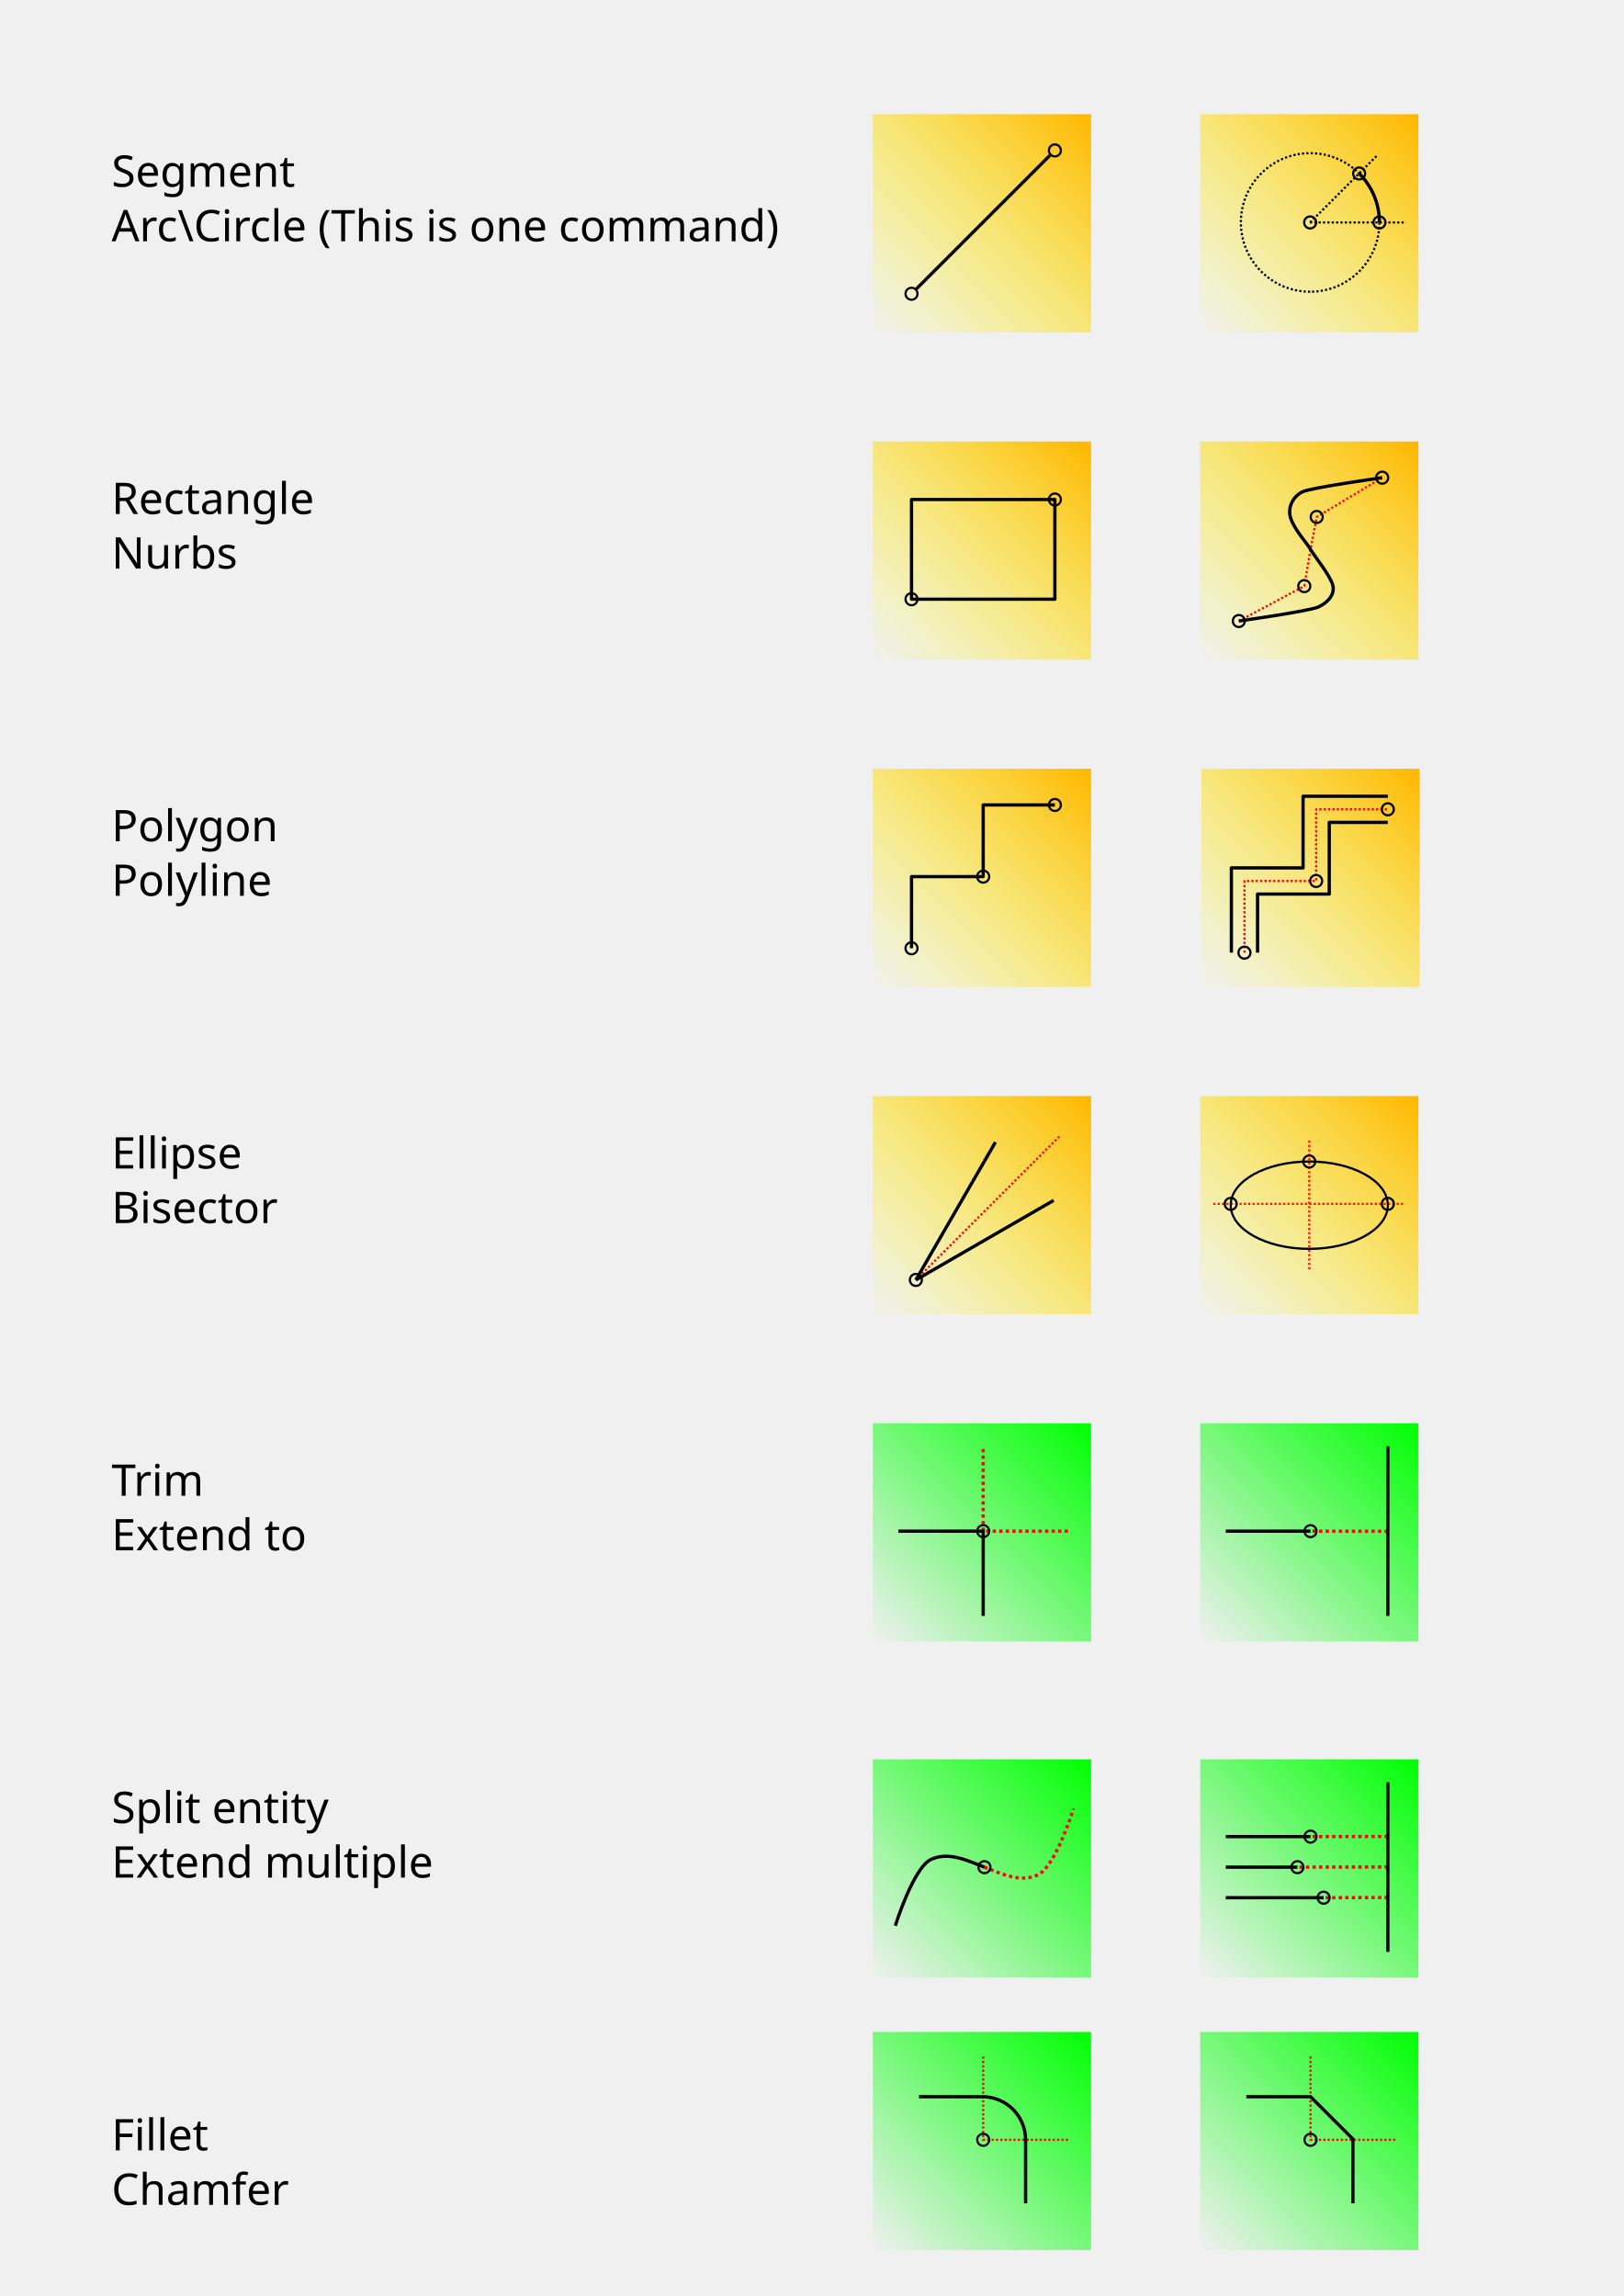
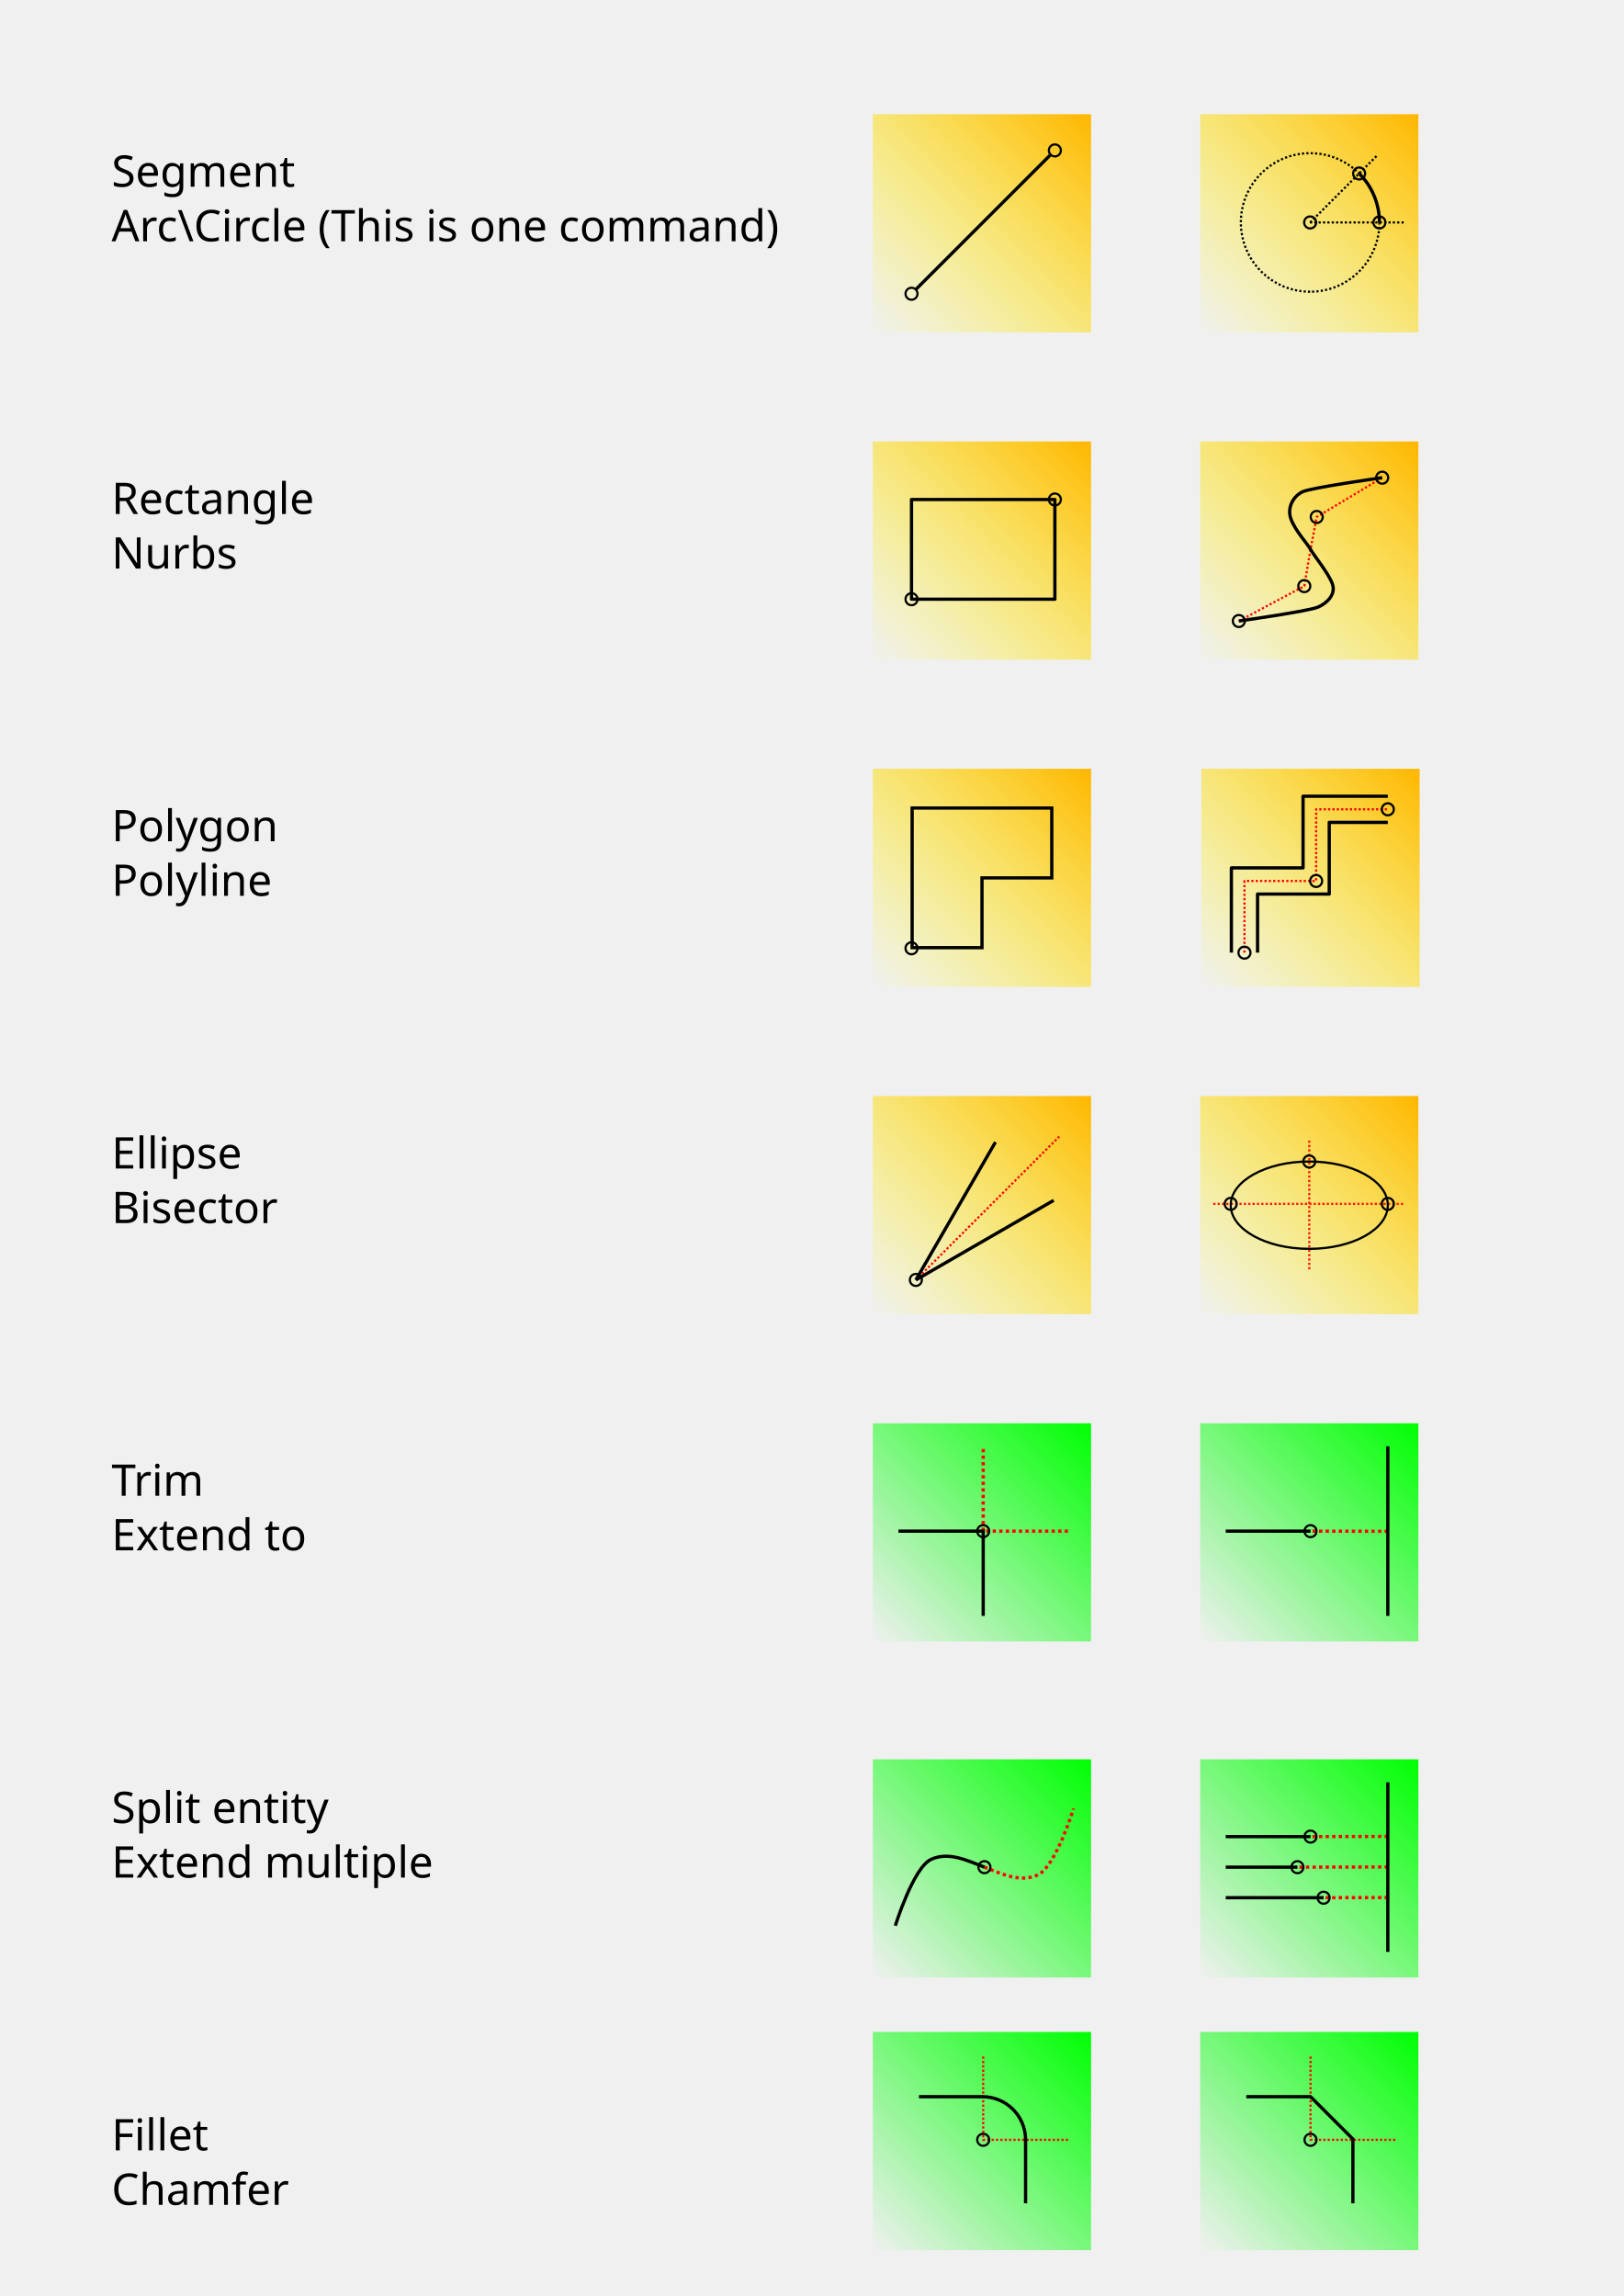
<svg xmlns="http://www.w3.org/2000/svg" xmlns:xlink="http://www.w3.org/1999/xlink" width="744.094" height="1052.362" id="svg23624" version="1.1">
  <defs id="defs23626">
    <linearGradient id="linearGradient3912">
      <stop style="stop-color:#0b71fc;stop-opacity:1;" offset="0" id="stop3914" />
      <stop style="stop-color:#00c1ff;stop-opacity:0.259;" offset="1" id="stop3916" />
    </linearGradient>
    <linearGradient id="linearGradient4109">
      <stop id="stop4111" offset="0" style="stop-color:#00ff03;stop-opacity:1;" />
      <stop id="stop4113" offset="1" style="stop-color:#00ff09;stop-opacity:0;" />
    </linearGradient>
    <linearGradient id="linearGradient3721">
      <stop style="stop-color:#ffb600;stop-opacity:1;" offset="0" id="stop3723" />
      <stop style="stop-color:#fdff00;stop-opacity:0;" offset="1" id="stop3725" />
    </linearGradient>
    <linearGradient xlink:href="#linearGradient3721" id="linearGradient3727" x1="500" y1="52.362" x2="400" y2="152.362" gradientUnits="userSpaceOnUse" />
    <linearGradient xlink:href="#linearGradient3721" id="linearGradient3739" gradientUnits="userSpaceOnUse" x1="500" y1="52.362" x2="400" y2="152.362" gradientTransform="translate(150,0)" />
    <linearGradient xlink:href="#linearGradient3721" id="linearGradient3748" gradientUnits="userSpaceOnUse" gradientTransform="translate(358.4591,0)" x1="500" y1="52.362" x2="400" y2="152.362" />
    <linearGradient xlink:href="#linearGradient3721" id="linearGradient3758" gradientUnits="userSpaceOnUse" x1="500" y1="52.362" x2="400" y2="152.362" gradientTransform="translate(0,150)" />
    <linearGradient xlink:href="#linearGradient3721" id="linearGradient3770" gradientUnits="userSpaceOnUse" gradientTransform="translate(450,150)" x1="500" y1="52.362" x2="400" y2="152.362" />
    <linearGradient xlink:href="#linearGradient3721" id="linearGradient3193" gradientUnits="userSpaceOnUse" gradientTransform="translate(0,300)" x1="500" y1="52.362" x2="400" y2="152.362" />
    <linearGradient xlink:href="#linearGradient3721" id="linearGradient3195" gradientUnits="userSpaceOnUse" gradientTransform="translate(150,150)" x1="500" y1="52.362" x2="400" y2="152.362" />
    <linearGradient xlink:href="#linearGradient3721" id="linearGradient4002" gradientUnits="userSpaceOnUse" gradientTransform="translate(150.5817,300)" x1="500" y1="52.362" x2="400" y2="152.362" />
    <linearGradient xlink:href="#linearGradient3721" id="linearGradient4004" gradientUnits="userSpaceOnUse" gradientTransform="translate(150,450)" x1="500" y1="52.362" x2="400" y2="152.362" />
    <linearGradient xlink:href="#linearGradient4109" id="linearGradient4091" gradientUnits="userSpaceOnUse" gradientTransform="translate(0,600)" x1="500" y1="52.362" x2="400" y2="152.362" />
    <linearGradient xlink:href="#linearGradient4109" id="linearGradient4159" gradientUnits="userSpaceOnUse" gradientTransform="translate(150,600)" x1="500" y1="52.362" x2="400" y2="152.362" />
    <linearGradient xlink:href="#linearGradient4109" id="linearGradient4169" gradientUnits="userSpaceOnUse" gradientTransform="translate(-4.3847656e-6,754.0125)" x1="500" y1="52.362" x2="400" y2="152.362" />
    <linearGradient xlink:href="#linearGradient4109" id="linearGradient4193" gradientUnits="userSpaceOnUse" gradientTransform="translate(3.0117578e-5,450)" x1="500" y1="52.362" x2="400" y2="152.362" />
    <linearGradient xlink:href="#linearGradient4109" id="linearGradient4207" gradientUnits="userSpaceOnUse" gradientTransform="translate(150,754.0125)" x1="500" y1="52.362" x2="400" y2="152.362" />
    <linearGradient xlink:href="#linearGradient4109" id="linearGradient4247" gradientUnits="userSpaceOnUse" gradientTransform="translate(0,878.9742)" x1="500" y1="52.362" x2="400" y2="152.362" />
    <linearGradient xlink:href="#linearGradient3721" id="linearGradient4268" gradientUnits="userSpaceOnUse" gradientTransform="translate(0,350)" x1="500" y1="52.362" x2="400" y2="152.362" />
    <linearGradient xlink:href="#linearGradient3721" id="linearGradient4272" gradientUnits="userSpaceOnUse" gradientTransform="translate(1e-5,450)" x1="500" y1="52.362" x2="400" y2="152.362" />
    <linearGradient xlink:href="#linearGradient4109" id="linearGradient3111" gradientUnits="userSpaceOnUse" gradientTransform="translate(150,878.9742)" x1="500" y1="52.362" x2="400" y2="152.362" />
    <linearGradient xlink:href="#linearGradient3912" id="linearGradient3131" gradientUnits="userSpaceOnUse" gradientTransform="translate(0,1077.987)" x1="500" y1="52.362" x2="400" y2="152.362" />
    <linearGradient xlink:href="#linearGradient4109" id="linearGradient3133" gradientUnits="userSpaceOnUse" gradientTransform="translate(150,1077.987)" x1="500" y1="52.362" x2="400" y2="152.362" />
    <linearGradient xlink:href="#linearGradient3912" id="linearGradient3137" gradientUnits="userSpaceOnUse" gradientTransform="translate(290.6517,1076.136)" x1="500" y1="52.362" x2="400" y2="152.362" />
    <linearGradient xlink:href="#linearGradient3912" id="linearGradient3945" gradientUnits="userSpaceOnUse" gradientTransform="translate(150,1077.987)" x1="500" y1="52.362" x2="400" y2="152.362" />
    <linearGradient xlink:href="#linearGradient3912" id="linearGradient3954" gradientUnits="userSpaceOnUse" gradientTransform="translate(0,1219.383)" x1="500" y1="52.362" x2="400" y2="152.362" />
    <linearGradient xlink:href="#linearGradient3912" id="linearGradient3956" gradientUnits="userSpaceOnUse" gradientTransform="translate(150,1219.383)" x1="500" y1="52.362" x2="400" y2="152.362" />
+     <linearGradient xlink:href="#linearGradient3721" id="linearGradient4148" gradientUnits="userSpaceOnUse" gradientTransform="translate(451.8016,300)" x1="500" y1="52.362" x2="400" y2="152.362" />
  </defs>
  <g id="layer1">
    <rect style="opacity:1;fill:url(#linearGradient3727);fill-opacity:1;stroke:none" id="rect2942" width="100" height="100" x="400" y="52.362" />
    <rect y="52.362" x="550" height="100" width="100" id="rect3731" style="opacity:1;fill:url(#linearGradient3739);fill-opacity:1;stroke:none" />
    <rect y="202.362" x="400" height="100" width="100" id="rect3750" style="opacity:1;fill:url(#linearGradient3758);fill-opacity:1;stroke:none" />
    <rect style="opacity:1;fill:url(#linearGradient3770);fill-opacity:1;stroke:none" id="rect3762" width="100" height="100" x="850" y="202.362" />
    <text xml:space="preserve" style="font-size:20px;font-style:normal;font-variant:normal;font-weight:normal;font-stretch:normal;fill:#000000;fill-opacity:1;stroke:none;font-family:Calibri;-inkscape-font-specification:Calibri" x="51.127" y="85.585" id="text23632">
      <tspan id="tspan23634" x="51.127" y="85.585">Segment</tspan>
      <tspan x="51.127" y="110.585" id="tspan23636">Arc\Circle (This is one command)</tspan>
      <tspan x="51.127" y="135.585" id="tspan4032" />
      <tspan x="51.127" y="160.585" id="tspan4034" />
      <tspan x="51.127" y="185.585" id="tspan4036" />
      <tspan x="51.127" y="210.585" id="tspan4038" />
      <tspan x="51.127" y="235.585" id="tspan23638">Rectangle</tspan>
      <tspan x="51.127" y="260.585" id="tspan4050">Nurbs</tspan>
      <tspan x="51.127" y="285.585" id="tspan4048" />
      <tspan x="51.127" y="310.585" id="tspan23640" />
      <tspan x="51.127" y="335.585" id="tspan3173" />
      <tspan x="51.127" y="360.585" id="tspan4040" />
      <tspan x="51.127" y="385.585" id="tspan4046">Polygon</tspan>
      <tspan x="51.127" y="410.585" id="tspan23642">Polyline</tspan>
      <tspan x="51.127" y="435.585" id="tspan4057" />
      <tspan x="51.127" y="460.585" id="tspan4059" />
      <tspan x="51.127" y="485.585" id="tspan4061" />
      <tspan x="51.127" y="510.585" id="tspan23644" />
      <tspan x="51.127" y="535.585" id="tspan23646">Ellipse</tspan>
      <tspan x="51.127" y="560.585" id="tspan23648">Bisector</tspan>
      <tspan x="51.127" y="585.585" id="tspan23650" />
      <tspan x="51.127" y="610.585" id="tspan4063" />
      <tspan x="51.127" y="635.585" id="tspan4065" />
      <tspan x="51.127" y="660.585" id="tspan4223" />
      <tspan x="51.127" y="685.585" id="tspan4225">Trim</tspan>
      <tspan x="51.127" y="710.585" id="tspan4117">Extend to </tspan>
      <tspan x="51.127" y="735.585" id="tspan4119" />
      <tspan x="51.127" y="760.585" id="tspan4227" />
      <tspan x="51.127" y="785.585" id="tspan4229" />
      <tspan x="51.127" y="810.585" id="tspan4231" />
      <tspan x="51.127" y="835.585" id="tspan4233">Split entity</tspan>
      <tspan x="51.127" y="860.585" id="tspan4235">Extend multiple</tspan>
      <tspan x="51.127" y="885.585" id="tspan4123" />
      <tspan x="51.127" y="910.585" id="tspan4121" />
      <tspan x="51.127" y="935.585" id="tspan23652" />
      <tspan x="51.127" y="960.585" id="tspan23654" />
      <tspan x="51.127" y="985.585" id="tspan4254">Fillet</tspan>
      <tspan x="51.127" y="1010.585" id="tspan3097">Chamfer</tspan>
      <tspan x="51.127" y="1035.585" id="tspan23656" />
      <tspan x="51.127" y="1060.585" id="tspan4256" />
      <tspan x="51.127" y="1085.585" id="tspan4258" />
      <tspan x="51.127" y="1110.585" id="tspan4260" />
      <tspan x="51.127" y="1135.585" id="tspan23660" />
      <tspan x="51.127" y="1160.585" id="tspan3909">Move</tspan>
      <tspan x="51.127" y="1185.585" id="tspan23662">Rotate</tspan>
      <tspan x="51.127" y="1210.585" id="tspan3911" />
      <tspan x="51.127" y="1235.585" id="tspan3913" />
      <tspan x="51.127" y="1260.585" id="tspan3915" />
      <tspan x="51.127" y="1285.585" id="tspan3917">Mirror</tspan>
      <tspan x="51.127" y="1310.585" id="tspan23664">Delete</tspan>
    </text>
    <rect style="opacity:1;fill:url(#linearGradient3193);fill-opacity:1;stroke:none" id="rect3175" width="100" height="100" x="400" y="352.362" />
    <rect y="202.362" x="550" height="100" width="100" id="rect3177" style="opacity:1;fill:url(#linearGradient3195);fill-opacity:1;stroke:none" />
    <rect y="352.362" x="550.582" height="100" width="100" id="rect3978" style="opacity:1;fill:url(#linearGradient4002);fill-opacity:1;stroke:none" />
    <rect style="opacity:1;fill:url(#linearGradient4004);fill-opacity:1;stroke:none" id="rect3980" width="100" height="100" x="550" y="502.362" />
    <rect y="652.362" x="400" height="100" width="100" id="rect4067" style="opacity:1;fill:url(#linearGradient4091);fill-opacity:1;stroke:none" />
    <rect style="fill:url(#linearGradient4159);fill-opacity:1;stroke:none;opacity:1" id="rect4151" width="100" height="100" x="550" y="652.362" />
    <rect style="fill:url(#linearGradient4169);fill-opacity:1;stroke:none" id="rect4167" width="100" height="100" x="400" y="806.375" />
    <rect y="806.375" x="550" height="100" width="100" id="rect4197" style="fill:url(#linearGradient4207);fill-opacity:1;stroke:none" />
    <rect style="fill:url(#linearGradient4247);fill-opacity:1;stroke:none" id="rect4239" width="100" height="100" x="400" y="931.336" />
    <rect y="502.362" x="400" height="100" width="100" id="rect4270" style="fill:url(#linearGradient4272);fill-opacity:1;stroke:none" />
    <rect y="931.336" x="550" height="100" width="100" id="rect3101" style="fill:url(#linearGradient3111);fill-opacity:1;stroke:none" />
    <rect y="1130.35" x="400" height="100" width="100" id="rect3113" style="fill:url(#linearGradient3131);fill-opacity:1.0;stroke:none" />
    <rect style="fill:url(#linearGradient3945);fill-opacity:1;stroke:none" id="rect3931" width="100" height="100" x="550" y="1130.35" />
    <rect style="fill:url(#linearGradient3954);fill-opacity:1;stroke:none" id="rect3919" width="100" height="100" x="400" y="1271.745" />
    <rect y="1271.745" x="550" height="100" width="100" id="rect3921" style="fill:url(#linearGradient3956);fill-opacity:1;stroke:none" />
+     <rect y="352.362" x="851.802" height="100" width="100" id="rect4138" style="fill:url(#linearGradient4148);fill-opacity:1;stroke:none" />
  </g>
  <g id="layer2">
    <path d="M 625.581,1205.93 588.562,1168.911" style="fill:none;stroke:#ff0000;stroke-width:1;stroke-linecap:butt;stroke-linejoin:miter;stroke-miterlimit:4;stroke-opacity:1;stroke-dasharray:1, 1;stroke-dashoffset:0" id="path3933" />
    <path id="path3128" style="fill:none;stroke:#ff0000;stroke-width:1;stroke-linecap:butt;stroke-linejoin:miter;stroke-miterlimit:4;stroke-opacity:1;stroke-dasharray:1, 1;stroke-dashoffset:0" d="m 636.176,1180.35 -52.353,0" />
    <path id="path4165" style="fill:none;stroke:#ff0000;stroke-width:1.5;stroke-linecap:butt;stroke-linejoin:miter;stroke-miterlimit:4;stroke-opacity:1;stroke-dasharray:1.5,1.5;stroke-dashoffset:0" d="m 636,701.851 -35.431,-0.058" />
    <path id="path4095" style="fill:none;stroke:#ff0000;stroke-width:1.5;stroke-linecap:butt;stroke-linejoin:miter;stroke-miterlimit:4;stroke-opacity:1;stroke-dasharray:1.5,1.5;stroke-dashoffset:0" d="m 489.418,701.793 -38.849,0 -10e-6,-38.849" />
    <path id="path3994" d="m 556.007,551.79 87.991,0" style="color:#000000;fill:none;stroke:#ff0a00;stroke-width:1;stroke-linecap:butt;stroke-linejoin:miter;stroke-miterlimit:4;stroke-opacity:0.941;stroke-dasharray:1, 1;stroke-dashoffset:0;marker:none;visibility:visible;display:inline;overflow:visible;enable-background:accumulate" />
    <path style="color:#000000;fill:none;stroke:#ff0a00;stroke-width:1;stroke-linecap:butt;stroke-linejoin:miter;stroke-miterlimit:4;stroke-opacity:0.941;stroke-dasharray:1, 1;stroke-dashoffset:0;marker:none;visibility:visible;display:inline;overflow:visible;enable-background:accumulate" d="m 600.002,581.785 0,-59.991" id="path4018" />
    <path id="path3986" d="m 570.302,436.642 0,-32.849 32.849,0 -10e-6,-32.849 32.849,0" style="fill:none;stroke:#ff0000;stroke-width:1;stroke-linecap:butt;stroke-linejoin:round;stroke-miterlimit:4;stroke-opacity:1;stroke-dasharray:1, 1;stroke-dashoffset:0" />
    <path style="color:#000000;fill:none;stroke:#ff0000;stroke-width:1;stroke-linecap:butt;stroke-linejoin:miter;stroke-miterlimit:4;stroke-opacity:1;stroke-dasharray:1, 1;stroke-dashoffset:0;marker:none;visibility:visible;display:inline;overflow:visible;enable-background:accumulate" d="m 567.72,284.642 30,-16 2.846,-16.846 2.852,-14.852 30,-18" id="path3191" />
    <path style="color:#000000;fill:#e7f88d;fill-opacity:1;fill-rule:nonzero;stroke:#000000;stroke-width:1.5;stroke-linecap:butt;stroke-linejoin:miter;stroke-miterlimit:4;stroke-opacity:1;stroke-dasharray:none;stroke-dashoffset:0;marker:none;visibility:visible;display:inline;overflow:visible;enable-background:accumulate;opacity:1" d="M 419.664,132.698 481.14,71.222" id="path2948" />
    <path style="opacity:1;fill:none;stroke:#000000;stroke-width:3.49;stroke-miterlimit:4;stroke-opacity:1;stroke-dasharray:none" id="path2950" d="m 313.147,151.811 a 9.596,9.596 0 1 1 -19.193,0 9.596,9.596 0 1 1 19.193,0 z" transform="matrix(0.2865643,0,0,0.2865643,330.7333,91.13837)" />
    <path transform="matrix(0.2865643,0,0,0.2865643,396.4315,25.44016)" d="m 313.147,151.811 a 9.596,9.596 0 1 1 -19.193,0 9.596,9.596 0 1 1 19.193,0 z" id="path3729" style="opacity:1;fill:none;stroke:#000000;stroke-width:3.49;stroke-miterlimit:4;stroke-opacity:1;stroke-dasharray:none" />
    <path id="path3733" d="M 600.402,101.96 631.14,71.222" style="color:#000000;fill:#e7f88d;fill-opacity:1;fill-rule:nonzero;stroke:#000000;stroke-width:1;stroke-linecap:butt;stroke-linejoin:miter;stroke-miterlimit:4;stroke-opacity:1;stroke-dasharray:1, 1;stroke-dashoffset:0;marker:none;visibility:visible;display:inline;overflow:visible;enable-background:accumulate" />
    <path transform="matrix(0.2865643,0,0,0.2865643,513.4149,58.45672)" d="m 313.147,151.811 a 9.596,9.596 0 1 1 -19.193,0 9.596,9.596 0 1 1 19.193,0 z" id="path3735" style="fill:none;stroke:#000000;stroke-width:3.49;stroke-miterlimit:4;stroke-opacity:1;stroke-dasharray:none" />
    <path style="fill:none;stroke:#000000;stroke-width:1;stroke-linecap:butt;stroke-linejoin:round;stroke-miterlimit:4;stroke-opacity:1;stroke-dasharray:1, 1;stroke-dashoffset:0" d="m 632.152,101.96 c 0,17.535 -14.215,31.75 -31.75,31.75 m 0,0 c -17.535,0 -31.75,-14.215 -31.75,-31.75 0,-17.535 14.215,-31.75 31.75,-31.75 8.779,0 16.726,3.563 22.473,9.322" id="path3741" />
    <path style="fill:none;stroke:#000000;stroke-width:3.49;stroke-miterlimit:4;stroke-opacity:1;stroke-dasharray:none" id="path3743" d="m 313.147,151.811 a 9.596,9.596 0 1 1 -19.193,0 9.596,9.596 0 1 1 19.193,0 z" transform="matrix(0.2865643,0,0,0.2865643,535.8656,36.00608)" />
    <path style="color:#000000;fill:#e7f88d;fill-opacity:1;fill-rule:nonzero;stroke:#000000;stroke-width:1;stroke-linecap:butt;stroke-linejoin:miter;stroke-miterlimit:4;stroke-opacity:1;stroke-dasharray:1, 1;stroke-dashoffset:0;marker:none;visibility:visible;display:inline;overflow:visible;enable-background:accumulate" d="m 600.28,101.96 43.592,0" id="path2956" />
    <path transform="matrix(0.2865643,0,0,0.2865643,545.1649,58.45673)" d="m 313.147,151.811 a 9.596,9.596 0 1 1 -19.193,0 9.596,9.596 0 1 1 19.193,0 z" id="path2958" style="fill:none;stroke:#000000;stroke-width:3.49;stroke-miterlimit:4;stroke-opacity:1;stroke-dasharray:none" />
    <path id="path3730" d="m 622.875,79.532 c 5.733,5.744 9.277,13.672 9.277,22.428" style="fill:none;stroke:#000000;stroke-width:1.5;stroke-linecap:butt;stroke-linejoin:round;stroke-miterlimit:4;stroke-opacity:1;stroke-dashoffset:0" />
    <path transform="matrix(0.2865643,0,0,0.2865643,330.7333,231.1384)" d="m 313.147,151.811 a 9.596,9.596 0 1 1 -19.193,0 9.596,9.596 0 1 1 19.193,0 z" id="path3754" style="fill:none;stroke:#000000;stroke-width:3.49;stroke-miterlimit:4;stroke-opacity:1;stroke-dasharray:none" />
    <path style="fill:none;stroke:#000000;stroke-width:3.49;stroke-miterlimit:4;stroke-opacity:1;stroke-dasharray:none" id="path3756" d="m 313.147,151.811 a 9.596,9.596 0 1 1 -19.193,0 9.596,9.596 0 1 1 19.193,0 z" transform="matrix(0.2865643,0,0,0.2865643,396.4315,185.4402)" />
    <path style="fill:none;stroke:#000000;stroke-width:1.5;stroke-linecap:butt;stroke-linejoin:round;stroke-miterlimit:4;stroke-opacity:1;stroke-dashoffset:0" d="m 417.72,228.944 65.698,0 0,45.698 -65.698,0 z" id="rect3760" />
    <path style="fill:none;stroke:#000000;stroke-width:3.49;stroke-miterlimit:4;stroke-opacity:1;stroke-dasharray:none" id="path3764" d="m 313.147,151.811 a 9.596,9.596 0 1 1 -19.193,0 9.596,9.596 0 1 1 19.193,0 z" transform="matrix(0.2865643,0,0,0.2865643,780.7333,241.1384)" />
    <path transform="matrix(0.2865643,0,0,0.2865643,846.4315,175.4402)" d="m 313.147,151.811 a 9.596,9.596 0 1 1 -19.193,0 9.596,9.596 0 1 1 19.193,0 z" id="path3766" style="fill:none;stroke:#000000;stroke-width:3.49;stroke-miterlimit:4;stroke-opacity:1;stroke-dasharray:none" />
    <path style="color:#000000;fill:none;stroke:#000000;stroke-width:1.5;stroke-linecap:butt;stroke-linejoin:miter;stroke-miterlimit:4;stroke-opacity:1;stroke-dasharray:none;stroke-dashoffset:0;marker:none;visibility:visible;display:inline;overflow:visible;enable-background:accumulate" d="m 859.72,278.642 c 0,0 8.265,-26.699 16.425,-30.425 8.16,-3.725 16.795,0.666 24.425,3.575 7.63,2.909 16.265,7.301 24.425,3.575 8.16,-3.725 16.425,-30.425 16.425,-30.425" id="path3778" />
    <path id="path3780" d="m 869.636,282.726 61.86,-61.86" style="color:#000000;fill:#e7f88d;fill-opacity:1;fill-rule:nonzero;stroke:#ff0000;stroke-width:1;stroke-linecap:butt;stroke-linejoin:miter;stroke-miterlimit:4;stroke-opacity:1;stroke-dasharray:1, 1;stroke-dashoffset:0;marker:none;visibility:visible;display:inline;overflow:visible;enable-background:accumulate" />
    <path style="fill:none;stroke:#000000;stroke-width:3.49;stroke-miterlimit:4;stroke-opacity:1;stroke-dasharray:none" id="path3179" d="m 313.147,151.811 a 9.596,9.596 0 1 1 -19.193,0 9.596,9.596 0 1 1 19.193,0 z" transform="matrix(0.2865643,0,0,0.2865643,330.7333,391.1384)" />
-     <path transform="matrix(0.2865643,0,0,0.2865643,396.4315,325.4402)" d="m 313.147,151.811 a 9.596,9.596 0 1 1 -19.193,0 9.596,9.596 0 1 1 19.193,0 z" id="path3181" style="fill:none;stroke:#000000;stroke-width:3.49;stroke-miterlimit:4;stroke-opacity:1;stroke-dasharray:none" />
-     <path style="fill:none;stroke:#000000;stroke-width:1.5;stroke-linecap:butt;stroke-linejoin:round;stroke-miterlimit:4;stroke-opacity:1;stroke-dashoffset:0" d="m 417.72,434.642 0,-32.849 32.849,0 -10e-6,-32.849 32.849,0" id="rect3183" />
    <path transform="matrix(0.2865643,0,0,0.2865643,480.7333,241.1384)" d="m 313.147,151.811 a 9.596,9.596 0 1 1 -19.193,0 9.596,9.596 0 1 1 19.193,0 z" id="path3185" style="fill:none;stroke:#000000;stroke-width:3.49;stroke-miterlimit:4;stroke-opacity:1;stroke-dasharray:none" />
    <path style="fill:none;stroke:#000000;stroke-width:3.49;stroke-miterlimit:4;stroke-opacity:1;stroke-dasharray:none" id="path3187" d="m 313.147,151.811 a 9.596,9.596 0 1 1 -19.193,0 9.596,9.596 0 1 1 19.193,0 z" transform="matrix(0.2865643,0,0,0.2865643,546.4315,175.4402)" />
    <path id="path3189" d="m 567.72,284.642 c 0,0 32.345,-4.562 36.425,-6.425 4.08,-1.863 8.137,-5.793 6.448,-10.595 -1.689,-4.802 -8.573,-13.153 -10.023,-15.829 -1.45,-2.676 -6.884,-8.351 -8.936,-13.822 -2.051,-5.471 1.28,-10.74 5.36,-12.602 4.08,-1.863 36.425,-6.425 36.425,-6.425" style="color:#000000;fill:none;stroke:#000000;stroke-width:1.5;stroke-linecap:butt;stroke-linejoin:miter;stroke-miterlimit:4;stroke-opacity:1;stroke-dasharray:none;stroke-dashoffset:0;marker:none;visibility:visible;display:inline;overflow:visible;enable-background:accumulate" />
-     <path style="fill:none;stroke:#000000;stroke-width:3.49;stroke-miterlimit:4;stroke-opacity:1;stroke-dasharray:none" id="path3202" d="m 313.147,151.811 a 9.596,9.596 0 1 1 -19.193,0 9.596,9.596 0 1 1 19.193,0 z" transform="matrix(0.2865643,0,0,0.2865643,363.5824,358.2893)" />
    <path transform="matrix(0.2865643,0,0,0.2865643,516.4315,193.4402)" d="m 313.147,151.811 a 9.596,9.596 0 1 1 -19.193,0 9.596,9.596 0 1 1 19.193,0 z" id="path3206" style="fill:none;stroke:#000000;stroke-width:3.49;stroke-miterlimit:4;stroke-opacity:1;stroke-dasharray:none" />
    <path style="fill:none;stroke:#000000;stroke-width:3.49;stroke-miterlimit:4;stroke-opacity:1;stroke-dasharray:none" id="path3208" d="m 313.147,151.811 a 9.596,9.596 0 1 1 -19.193,0 9.596,9.596 0 1 1 19.193,0 z" transform="matrix(0.2865643,0,0,0.2865643,510.7333,225.1384)" />
    <path transform="matrix(0.2865643,0,0,0.2865643,483.315,393.1384)" d="m 313.147,151.811 a 9.596,9.596 0 1 1 -19.193,0 9.596,9.596 0 1 1 19.193,0 z" id="path3982" style="fill:none;stroke:#000000;stroke-width:3.49;stroke-miterlimit:4;stroke-opacity:1;stroke-dasharray:none" />
    <path style="fill:none;stroke:#000000;stroke-width:3.49;stroke-miterlimit:4;stroke-opacity:1;stroke-dasharray:none" id="path3984" d="m 313.147,151.811 a 9.596,9.596 0 1 1 -19.193,0 9.596,9.596 0 1 1 19.193,0 z" transform="matrix(0.2865643,0,0,0.2865643,549.0132,327.4402)" />
    <path style="fill:none;stroke:#000000;stroke-width:3.49;stroke-miterlimit:4;stroke-opacity:1;stroke-dasharray:none" id="path3988" d="m 313.147,151.811 a 9.596,9.596 0 1 1 -19.193,0 9.596,9.596 0 1 1 19.193,0 z" transform="matrix(0.2865643,0,0,0.2865643,477.0131,508.2859)" />
    <path transform="matrix(0.2865643,0,0,0.2865643,516.164,360.2893)" d="m 313.147,151.811 a 9.596,9.596 0 1 1 -19.193,0 9.596,9.596 0 1 1 19.193,0 z" id="path3996" style="fill:none;stroke:#000000;stroke-width:3.49;stroke-miterlimit:4;stroke-opacity:1;stroke-dasharray:none" />
    <path style="fill:none;stroke:#000000;stroke-width:3.49;stroke-miterlimit:4;stroke-opacity:1;stroke-dasharray:none" id="path3998" d="m 313.147,151.811 a 9.596,9.596 0 1 1 -19.193,0 9.596,9.596 0 1 1 19.193,0 z" transform="matrix(0.2865643,0,0,0.2865643,513.0131,488.8699)" />
    <path transform="matrix(0.2865643,0,0,0.2865643,549.0131,508.2859)" d="m 313.147,151.811 a 9.596,9.596 0 1 1 -19.193,0 9.596,9.596 0 1 1 19.193,0 z" id="path4000" style="fill:none;stroke:#000000;stroke-width:3.49;stroke-miterlimit:4;stroke-opacity:1;stroke-dasharray:none" />
    <path style="fill:none;stroke:#000000;stroke-width:1.5;stroke-linecap:butt;stroke-linejoin:round;stroke-miterlimit:4;stroke-opacity:1;stroke-dashoffset:0" d="m 576.302,436.642 0,-26.849 32.849,0 -10e-6,-32.849 26.849,0" id="path4008" />
    <path style="fill:none;stroke:#000000;stroke-width:1.5;stroke-linecap:butt;stroke-linejoin:round;stroke-miterlimit:4;stroke-opacity:1;stroke-dashoffset:0" d="m 564.302,436.642 0,-38.849 32.849,0 -10e-6,-32.849 38.849,0" id="path4010" />
    <path style="fill:none;stroke:#000000;stroke-width:0.627;stroke-linecap:butt;stroke-linejoin:round;stroke-miterlimit:4;stroke-opacity:1;stroke-dasharray:none;stroke-dashoffset:0" id="path4030" d="m 627.75,556.612 a 23.125,12.25 0 1 1 -46.25,0 23.125,12.25 0 1 1 46.25,0 z" transform="matrix(1.556757,0,0,1.634282,-341.2541,-357.2679)" />
    <path transform="matrix(0.2865643,0,0,0.2865643,363.5824,658.2893)" d="m 313.147,151.811 a 9.596,9.596 0 1 1 -19.193,0 9.596,9.596 0 1 1 19.193,0 z" id="path4077" style="fill:none;stroke:#000000;stroke-width:3.49;stroke-miterlimit:4;stroke-opacity:1;stroke-dasharray:none" />
    <path id="path4099" style="fill:none;stroke:#000000;stroke-width:1.5;stroke-linecap:butt;stroke-linejoin:miter;stroke-miterlimit:4;stroke-opacity:1;stroke-dashoffset:0" d="m 411.72,701.793 38.849,0 1e-5,38.849" />
    <path id="path4131" d="m 451.138,855.805 c 7.63,2.909 16.265,7.301 24.425,3.575 8.16,-3.725 16.425,-30.425 16.425,-30.425" style="color:#000000;fill:none;stroke:#ff0000;stroke-width:1.5;stroke-linecap:butt;stroke-linejoin:miter;stroke-miterlimit:4;stroke-opacity:1;stroke-dasharray:1.5, 1.5;stroke-dashoffset:0;marker:none;visibility:visible;display:inline;overflow:visible;enable-background:accumulate" />
    <path style="fill:none;stroke:#000000;stroke-width:3.49;stroke-miterlimit:4;stroke-opacity:1;stroke-dasharray:none" id="path4155" d="m 313.147,151.811 a 9.596,9.596 0 1 1 -19.193,0 9.596,9.596 0 1 1 19.193,0 z" transform="matrix(0.2865643,0,0,0.2865643,513.5824,658.2893)" />
    <path d="m 561.72,701.793 38.849,0" style="fill:none;stroke:#000000;stroke-width:1.5;stroke-linecap:butt;stroke-linejoin:miter;stroke-miterlimit:4;stroke-opacity:1;stroke-dashoffset:0" id="path4157" />
    <path style="fill:none;stroke:#000000;stroke-width:3.49;stroke-miterlimit:4;stroke-opacity:1;stroke-dasharray:none" id="path4171" d="m 313.147,151.811 a 9.596,9.596 0 1 1 -19.193,0 9.596,9.596 0 1 1 19.193,0 z" transform="matrix(0.2865643,0,0,0.2865643,364.1516,812.3017)" />
    <path style="color:#000000;fill:none;stroke:#000000;stroke-width:1.5;stroke-linecap:butt;stroke-linejoin:miter;stroke-miterlimit:4;stroke-opacity:1;stroke-dasharray:none;stroke-dashoffset:0;marker:none;visibility:visible;display:inline;overflow:visible;enable-background:accumulate" d="m 410.289,882.654 c 0,0 8.265,-26.699 16.425,-30.425 8.16,-3.725 16.795,0.666 24.425,3.575" id="path4173" />
    <path style="fill:none;stroke:#000000;stroke-width:3.49;stroke-miterlimit:4;stroke-opacity:1;stroke-dasharray:none" id="path4181" d="m 313.147,151.811 a 9.596,9.596 0 1 1 -19.193,0 9.596,9.596 0 1 1 19.193,0 z" transform="matrix(0.2865643,0,0,0.2865643,332.7333,543.1384)" />
    <path style="fill:#ffffff;fill-opacity:0;stroke:#ff0000;stroke-width:1;stroke-linecap:butt;stroke-linejoin:round;stroke-miterlimit:4;stroke-opacity:1;stroke-dasharray:1, 1;stroke-dashoffset:0" d="m 419.72,586.642 65.698,-65.698" id="path4183" />
    <path style="fill:none;stroke:#000000;stroke-width:1.5;stroke-linecap:butt;stroke-linejoin:round;stroke-miterlimit:4;stroke-opacity:1;stroke-dasharray:none;stroke-dashoffset:0" d="m 419.72,586.642 63.143,-36.456" id="path4185" />
    <path id="path4187" d="m 419.72,586.642 36.456,-63.143" style="fill:none;stroke:#000000;stroke-width:1.5;stroke-linecap:butt;stroke-linejoin:round;stroke-miterlimit:4;stroke-opacity:1;stroke-dasharray:none;stroke-dashoffset:0" />
    <path d="m 636,855.724 -41.431,0.082" style="fill:none;stroke:#ff0000;stroke-width:1.5;stroke-linecap:butt;stroke-linejoin:miter;stroke-miterlimit:4;stroke-opacity:1;stroke-dasharray:1.5,1.5;stroke-dashoffset:0" id="path4199" />
    <path transform="matrix(0.2865643,0,0,0.2865643,507.5824,812.3018)" d="m 313.147,151.811 a 9.596,9.596 0 1 1 -19.193,0 9.596,9.596 0 1 1 19.193,0 z" id="path4201" style="fill:none;stroke:#000000;stroke-width:3.49;stroke-miterlimit:4;stroke-opacity:1;stroke-dasharray:none" />
    <path id="path4203" style="fill:none;stroke:#000000;stroke-width:1.5;stroke-linecap:butt;stroke-linejoin:miter;stroke-miterlimit:4;stroke-opacity:1;stroke-dashoffset:0" d="m 561.72,855.805 32.849,0" />
    <path id="path4211" style="fill:none;stroke:#ff0000;stroke-width:1.5;stroke-linecap:butt;stroke-linejoin:miter;stroke-miterlimit:4;stroke-opacity:1;stroke-dasharray:1.5,1.5;stroke-dashoffset:0" d="m 636,841.724 -35.431,0.082" />
    <path style="fill:none;stroke:#000000;stroke-width:3.49;stroke-miterlimit:4;stroke-opacity:1;stroke-dasharray:none" id="path4213" d="m 313.147,151.811 a 9.596,9.596 0 1 1 -19.193,0 9.596,9.596 0 1 1 19.193,0 z" transform="matrix(0.2865643,0,0,0.2865643,513.5824,798.3018)" />
    <path d="m 561.72,841.805 38.849,0" style="fill:none;stroke:#000000;stroke-width:1.5;stroke-linecap:butt;stroke-linejoin:miter;stroke-miterlimit:4;stroke-opacity:1;stroke-dashoffset:0" id="path4215" />
    <path id="path4217" style="fill:none;stroke:#ff0000;stroke-width:1.5;stroke-linecap:butt;stroke-linejoin:miter;stroke-miterlimit:4;stroke-opacity:1;stroke-dasharray:1.5,1.5;stroke-dashoffset:0" d="m 636,869.724 -29.431,0.082" />
    <path style="fill:none;stroke:#000000;stroke-width:3.49;stroke-miterlimit:4;stroke-opacity:1;stroke-dasharray:none" id="path4219" d="m 313.147,151.811 a 9.596,9.596 0 1 1 -19.193,0 9.596,9.596 0 1 1 19.193,0 z" transform="matrix(0.2865643,0,0,0.2865643,519.5824,826.3018)" />
    <path d="m 561.72,869.805 44.849,0" style="fill:none;stroke:#000000;stroke-width:1.5;stroke-linecap:butt;stroke-linejoin:miter;stroke-miterlimit:4;stroke-opacity:1;stroke-dashoffset:0" id="path4221" />
    <path d="m 636,816.911 0,77.744" style="fill:none;stroke:#000000;stroke-width:1.5;stroke-linecap:butt;stroke-linejoin:miter;stroke-miterlimit:4;stroke-opacity:1;stroke-dasharray:none;stroke-dashoffset:0" id="path4205" />
    <path id="path4161" style="fill:none;stroke:#000000;stroke-width:1.5;stroke-linecap:butt;stroke-linejoin:miter;stroke-miterlimit:4;stroke-opacity:1;stroke-dashoffset:0;stroke-dasharray:none" d="m 636,662.898 0,77.744" />
    <path d="m 489.418,980.767 -38.849,0 -10e-6,-38.849" style="fill:none;stroke:#ff0000;stroke-width:1;stroke-linecap:butt;stroke-linejoin:miter;stroke-miterlimit:4;stroke-opacity:1;stroke-dasharray:1,1;stroke-dashoffset:0" id="path4241" />
    <path style="fill:none;stroke:#000000;stroke-width:3.49;stroke-miterlimit:4;stroke-opacity:1;stroke-dasharray:none" id="path4243" d="m 313.147,151.811 a 9.596,9.596 0 1 1 -19.193,0 9.596,9.596 0 1 1 19.193,0 z" transform="matrix(0.2865643,0,0,0.2865643,363.5824,937.2635)" />
    <path d="m 421.145,961.013 c 0,0 22.95,0 29.425,0 m 19.425,19.425 c 0,6.475 0,29.425 0,29.425" style="fill:none;stroke:#000000;stroke-width:1.5;stroke-linecap:butt;stroke-linejoin:miter;stroke-miterlimit:4;stroke-opacity:1;stroke-dashoffset:0" id="path4245" />
    <path style="fill:#000000;fill-opacity:0;stroke:#000000;stroke-width:1.5;stroke-linecap:butt;stroke-linejoin:miter;stroke-miterlimit:4;stroke-opacity:1;stroke-dasharray:none;stroke-dashoffset:0" d="m 450.239,961.013 c 10.91,0 19.755,8.845 19.755,19.755" id="path4249" />
    <path id="path3103" style="fill:none;stroke:#ff0000;stroke-width:1;stroke-linecap:butt;stroke-linejoin:miter;stroke-miterlimit:4;stroke-opacity:1;stroke-dasharray:1, 1;stroke-dashoffset:0" d="m 639.418,980.767 -38.849,0 -1e-5,-38.849" />
    <path transform="matrix(0.2865643,0,0,0.2865643,513.5824,937.2635)" d="m 313.147,151.811 a 9.596,9.596 0 1 1 -19.193,0 9.596,9.596 0 1 1 19.193,0 z" id="path3105" style="fill:none;stroke:#000000;stroke-width:3.49;stroke-miterlimit:4;stroke-opacity:1;stroke-dasharray:none" />
    <path id="path3107" style="fill:none;stroke:#000000;stroke-width:1.5;stroke-linecap:butt;stroke-linejoin:miter;stroke-miterlimit:4;stroke-opacity:1;stroke-dashoffset:0" d="m 571.145,961.013 c 0,0 22.95,0 29.425,0 l 19.425,19.425 c 0,6.475 0,29.425 0,29.425" />
    <path id="path3117" style="fill:none;stroke:#ff0000;stroke-width:1;stroke-linecap:butt;stroke-linejoin:miter;stroke-miterlimit:4;stroke-opacity:1;stroke-dasharray:1, 1;stroke-dashoffset:0" d="m 475.672,1179.78 -52.353,0" />
    <path transform="matrix(0.2865643,0,0,0.2865643,333.5824,1136.277)" d="m 313.147,151.811 a 9.596,9.596 0 1 1 -19.193,0 9.596,9.596 0 1 1 19.193,0 z" id="path3119" style="fill:none;stroke:#000000;stroke-width:3.49;stroke-miterlimit:4;stroke-opacity:1;stroke-dasharray:none" />
    <rect style="fill:#000000;fill-opacity:0;stroke:#000000;stroke-width:1.5;stroke-linecap:butt;stroke-linejoin:miter;stroke-miterlimit:4;stroke-opacity:1;stroke-dasharray:none;stroke-dashoffset:0" id="rect3918" width="33.5" height="33.5" x="403.819" y="1163.03" />
    <path style="fill:none;stroke:#000000;stroke-width:3.49;stroke-miterlimit:4;stroke-opacity:1;stroke-dasharray:none" id="path3920" d="m 313.147,151.811 a 9.596,9.596 0 1 1 -19.193,0 9.596,9.596 0 1 1 19.193,0 z" transform="matrix(0.2865643,0,0,0.2865643,391.435,1136.277)" />
    <rect y="1163.03" x="461.672" height="33.5" width="33.5" id="rect3922" style="fill:#000000;fill-opacity:0;stroke:#000000;stroke-width:1.5;stroke-linecap:butt;stroke-linejoin:miter;stroke-miterlimit:4;stroke-opacity:1;stroke-dasharray:4.5,1.5;stroke-dashoffset:7.5" />
    <path style="fill:#000000;fill-opacity:0;stroke:#ff0000;stroke-width:1;stroke-linecap:butt;stroke-linejoin:miter;stroke-miterlimit:4;stroke-opacity:1;stroke-dasharray:none;stroke-dashoffset:0" d="m 446.569,1186.53 8,-6.75 -8,-6.75" id="rect3928" />
    <path style="fill:none;stroke:#000000;stroke-width:3.49;stroke-miterlimit:4;stroke-opacity:1;stroke-dasharray:none" id="path3935" d="m 313.147,151.811 a 9.596,9.596 0 1 1 -19.193,0 9.596,9.596 0 1 1 19.193,0 z" transform="matrix(0.2865643,0,0,0.2865643,513.0131,1136.846)" />
    <rect y="1163.6" x="583.25" height="33.5" width="33.5" id="rect3937" style="fill:#000000;fill-opacity:0;stroke:#000000;stroke-width:1.5;stroke-linecap:butt;stroke-linejoin:miter;stroke-miterlimit:4;stroke-opacity:1;stroke-dasharray:none;stroke-dashoffset:0" />
    <path id="path3943" d="m 626.314,1186.91 2.583,7.204 6.419,-4.167" style="fill:#000000;fill-opacity:0;stroke:#ff0000;stroke-width:1;stroke-linecap:butt;stroke-linejoin:miter;stroke-miterlimit:4;stroke-opacity:1;stroke-dasharray:none;stroke-dashoffset:0" />
    <path style="fill:none;stroke:#ff0000;stroke-width:1;stroke-miterlimit:4;stroke-opacity:1;stroke-dasharray:1, 1;stroke-dashoffset:0" d="m 630.853,1171.827 c 0.748,2.713 1.147,5.571 1.147,8.522 0,12.231 -6.862,22.859 -16.945,28.245" id="path3130" />
    <rect style="fill:#000000;fill-opacity:0;stroke:#000000;stroke-width:1.5;stroke-linecap:butt;stroke-linejoin:miter;stroke-miterlimit:4;stroke-opacity:1;stroke-dasharray:4.5, 1.5;stroke-dashoffset:0" id="rect3132" width="33.5" height="33.5" x="1242.147" y="393.619" transform="matrix(0.7071068,0.7071068,-0.7071068,0.7071068,0,0)" />
    <path transform="matrix(0.2865643,0,0,0.2865643,545.0132,1136.846)" d="m 313.147,151.811 a 9.596,9.596 0 1 1 -19.193,0 9.596,9.596 0 1 1 19.193,0 z" id="path3902" style="fill:none;stroke:#000000;stroke-width:3.49;stroke-miterlimit:4;stroke-opacity:1;stroke-dasharray:none" />
    <path style="fill:none;stroke:#000000;stroke-width:3.49;stroke-miterlimit:4;stroke-opacity:1;stroke-dasharray:none" id="path3904" d="m 313.147,151.811 a 9.596,9.596 0 1 1 -19.193,0 9.596,9.596 0 1 1 19.193,0 z" transform="matrix(0.2026316,0.2026316,-0.2026316,0.2026316,591.8802,1110.706)" />
    <path d="m 449.745,1282.495 0,78.501" style="fill:none;stroke:#ff0000;stroke-width:1;stroke-linecap:butt;stroke-linejoin:miter;stroke-miterlimit:4;stroke-opacity:1;stroke-dasharray:1, 1;stroke-dashoffset:0" id="path3927" />
    <rect y="1304.426" x="403.819" height="33.5" width="33.5" id="rect3932" style="fill:#000000;fill-opacity:0;stroke:#000000;stroke-width:1.5;stroke-linecap:butt;stroke-linejoin:miter;stroke-miterlimit:4;stroke-opacity:1;stroke-dasharray:none;stroke-dashoffset:0" />
    <rect style="fill:#000000;fill-opacity:0;stroke:#000000;stroke-width:1.5;stroke-linecap:butt;stroke-linejoin:miter;stroke-miterlimit:4;stroke-opacity:1;stroke-dasharray:4.5, 1.5;stroke-dashoffset:7.5" id="rect3936" width="33.5" height="33.5" x="461.672" y="1304.426" />
    <rect style="fill:#000000;fill-opacity:0;stroke:#000000;stroke-width:1.5;stroke-linecap:butt;stroke-linejoin:miter;stroke-miterlimit:4;stroke-opacity:1;stroke-dasharray:none;stroke-dashoffset:0" id="rect3942" width="33.5" height="33.5" x="583.25" y="1304.995" />
    <path d="m 626.034,1295.711 -52.068,52.068" style="fill:none;stroke:#ff0000;stroke-width:1;stroke-linecap:butt;stroke-linejoin:miter;stroke-miterlimit:4;stroke-opacity:1;stroke-dasharray:1, 1;stroke-dashoffset:0" id="path3925" />
    <path id="path3958" style="fill:none;stroke:#ff0000;stroke-width:1;stroke-linecap:butt;stroke-linejoin:miter;stroke-miterlimit:4;stroke-opacity:1;stroke-dasharray:1, 1;stroke-dashoffset:0" d="m 573.966,1295.711 52.068,52.068" />
+     <path style="fill:#000000;fill-opacity:0;stroke:#000000;stroke-width:1.5;stroke-linecap:butt;stroke-linejoin:miter;stroke-miterlimit:4;stroke-opacity:1;stroke-dashoffset:0" d="m 418,370.362 c 21.333,0 42.667,0 64,0 l 0,32.018 -31.982,0 0,31.982 -32.018,0 c 10e-6,-21.333 -1e-5,-42.667 -2e-5,-64 z" id="rect3367" />
+     <path transform="matrix(0.2865643,0,0,0.2865643,782.5349,391.1384)" d="m 313.147,151.811 a 9.596,9.596 0 1 1 -19.193,0 9.596,9.596 0 1 1 19.193,0 z" id="path4140" style="fill:none;stroke:#000000;stroke-width:3.49;stroke-miterlimit:4;stroke-opacity:1;stroke-dasharray:none" />
+     <path style="fill:none;stroke:#000000;stroke-width:3.49;stroke-miterlimit:4;stroke-opacity:1;stroke-dasharray:none" id="path4142" d="m 313.147,151.811 a 9.596,9.596 0 1 1 -19.193,0 9.596,9.596 0 1 1 19.193,0 z" transform="matrix(0.2865643,0,0,0.2865643,848.2331,325.4402)" />
+     <path id="path4144" d="m 869.522,434.642 0,-32.849 32.849,0 -10e-6,-32.849 32.849,0" style="fill:none;stroke:#000000;stroke-width:1.5;stroke-linecap:butt;stroke-linejoin:round;stroke-miterlimit:4;stroke-opacity:1;stroke-dashoffset:0" />
+     <path transform="matrix(0.2865643,0,0,0.2865643,815.384,358.2893)" d="m 313.147,151.811 a 9.596,9.596 0 1 1 -19.193,0 9.596,9.596 0 1 1 19.193,0 z" id="path4146" style="fill:none;stroke:#000000;stroke-width:3.49;stroke-miterlimit:4;stroke-opacity:1;stroke-dasharray:none" />
  </g>
</svg>
